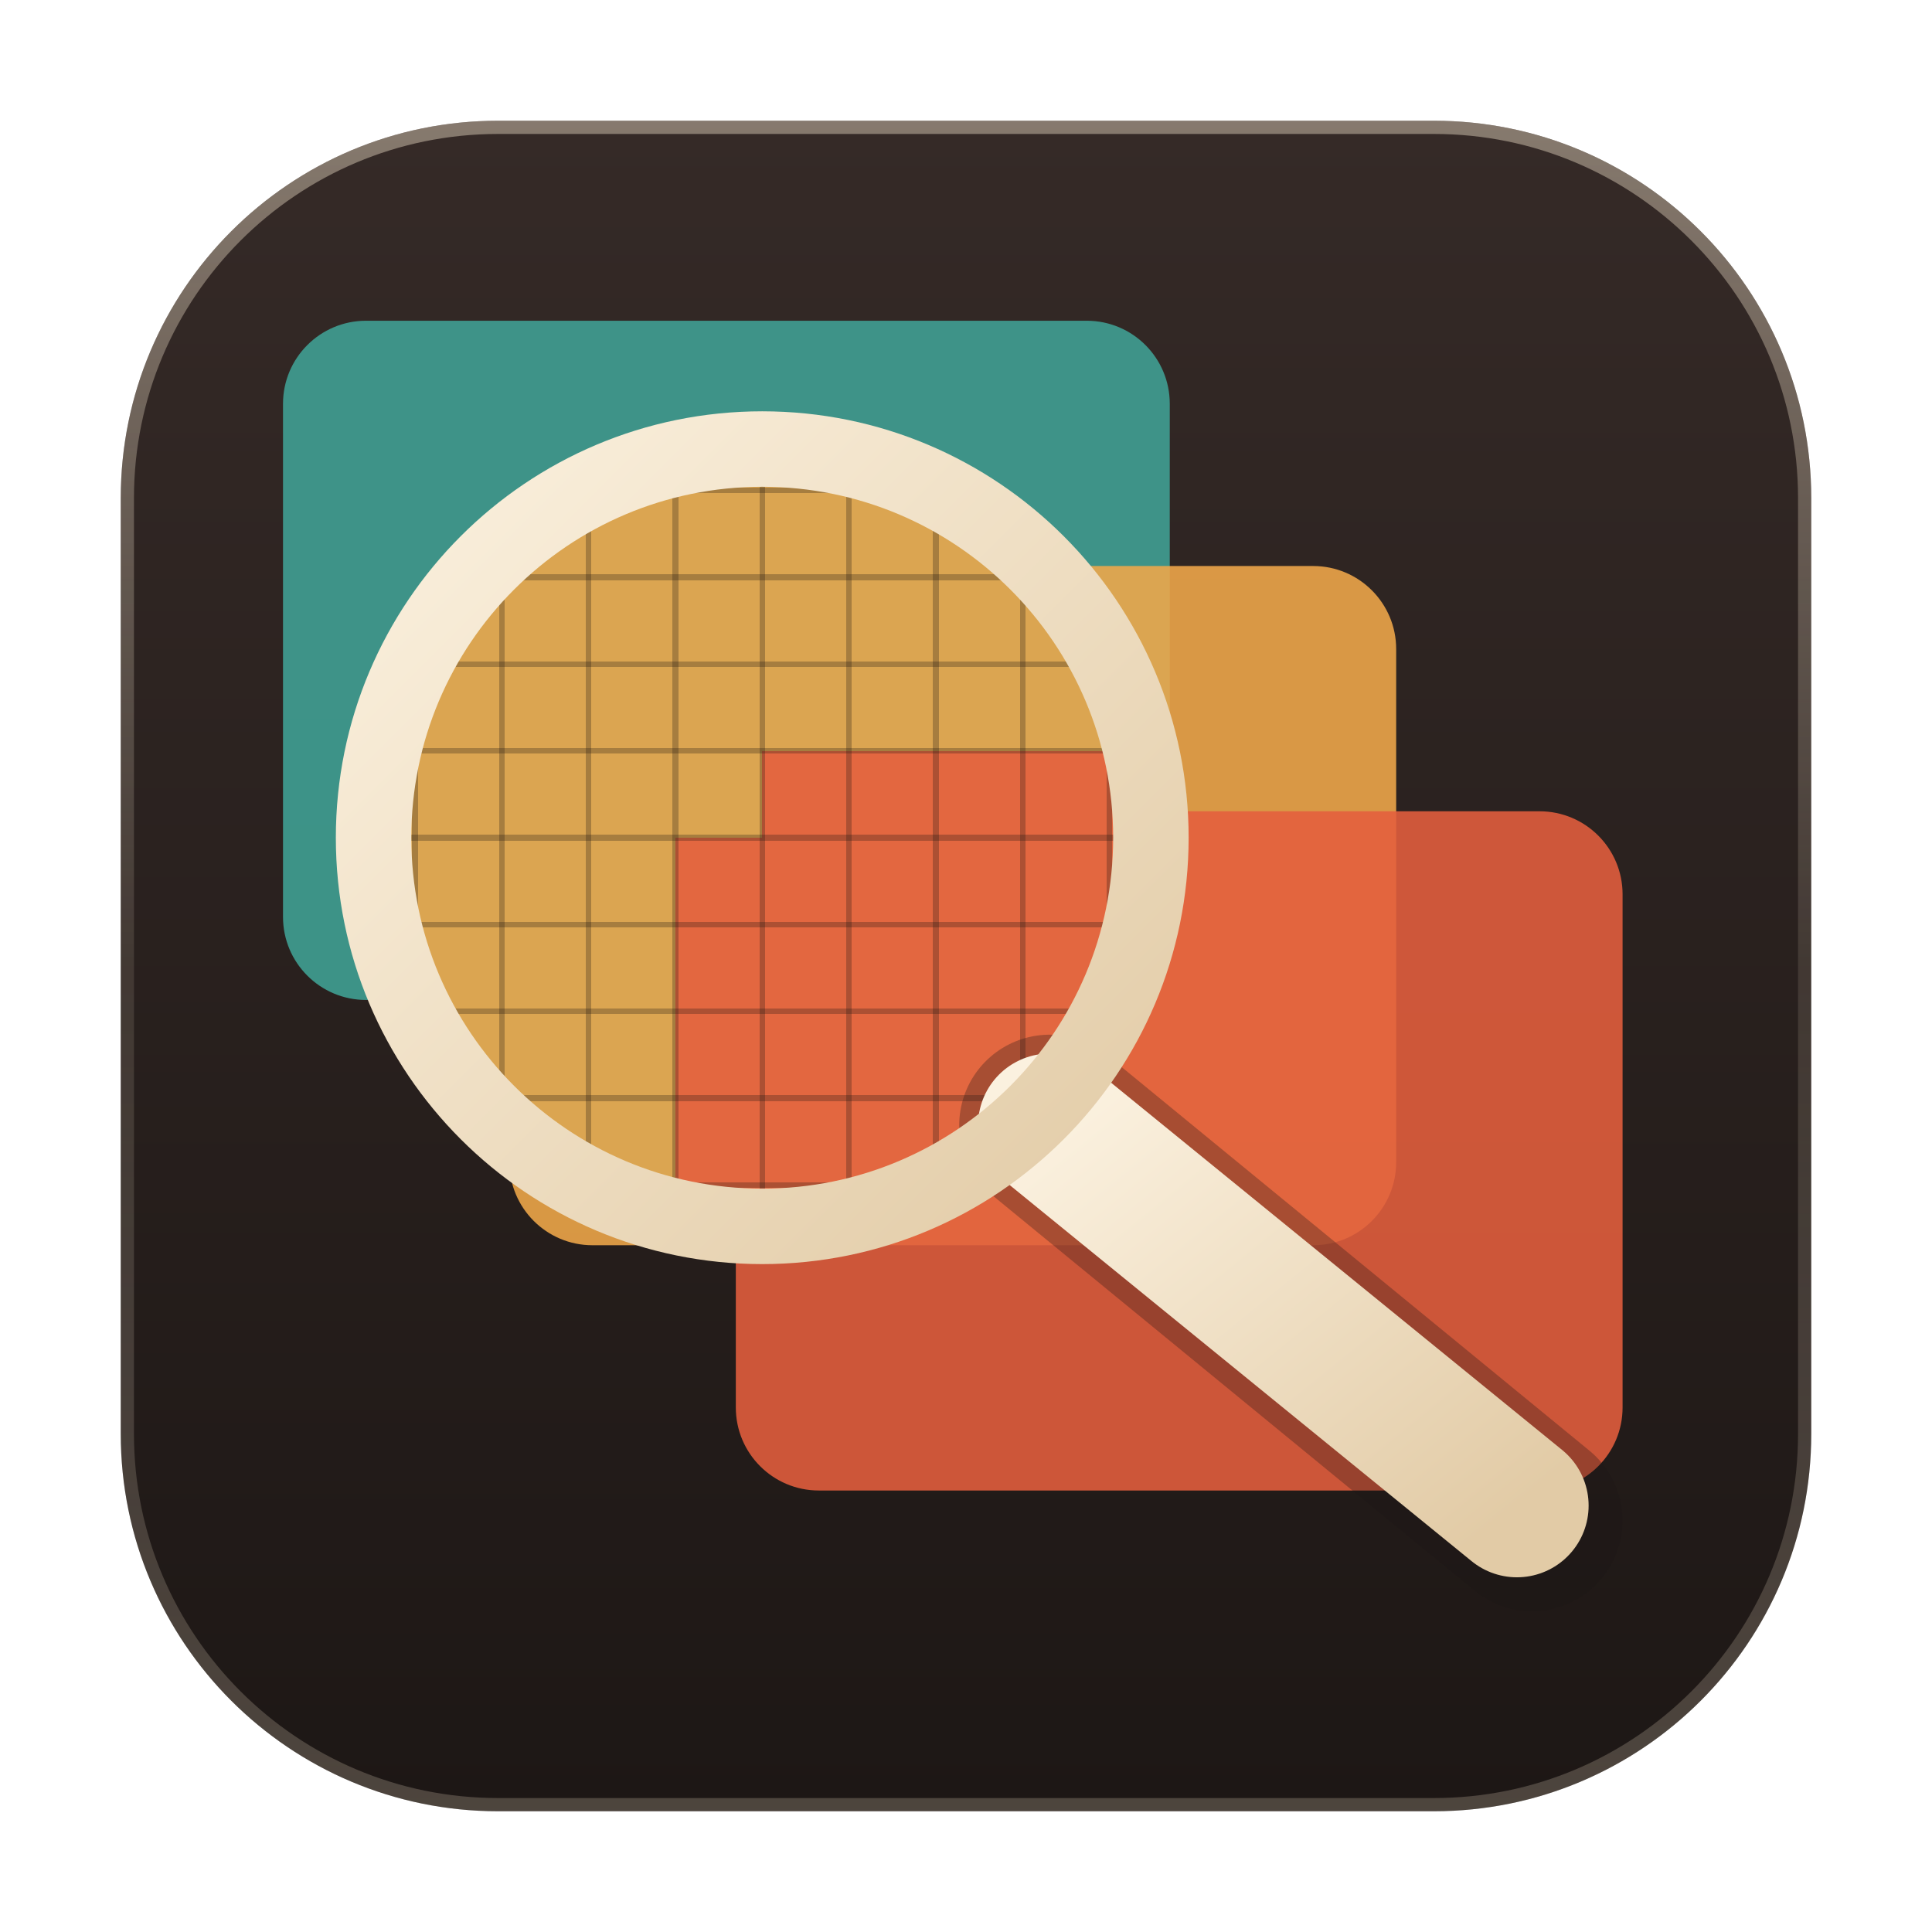
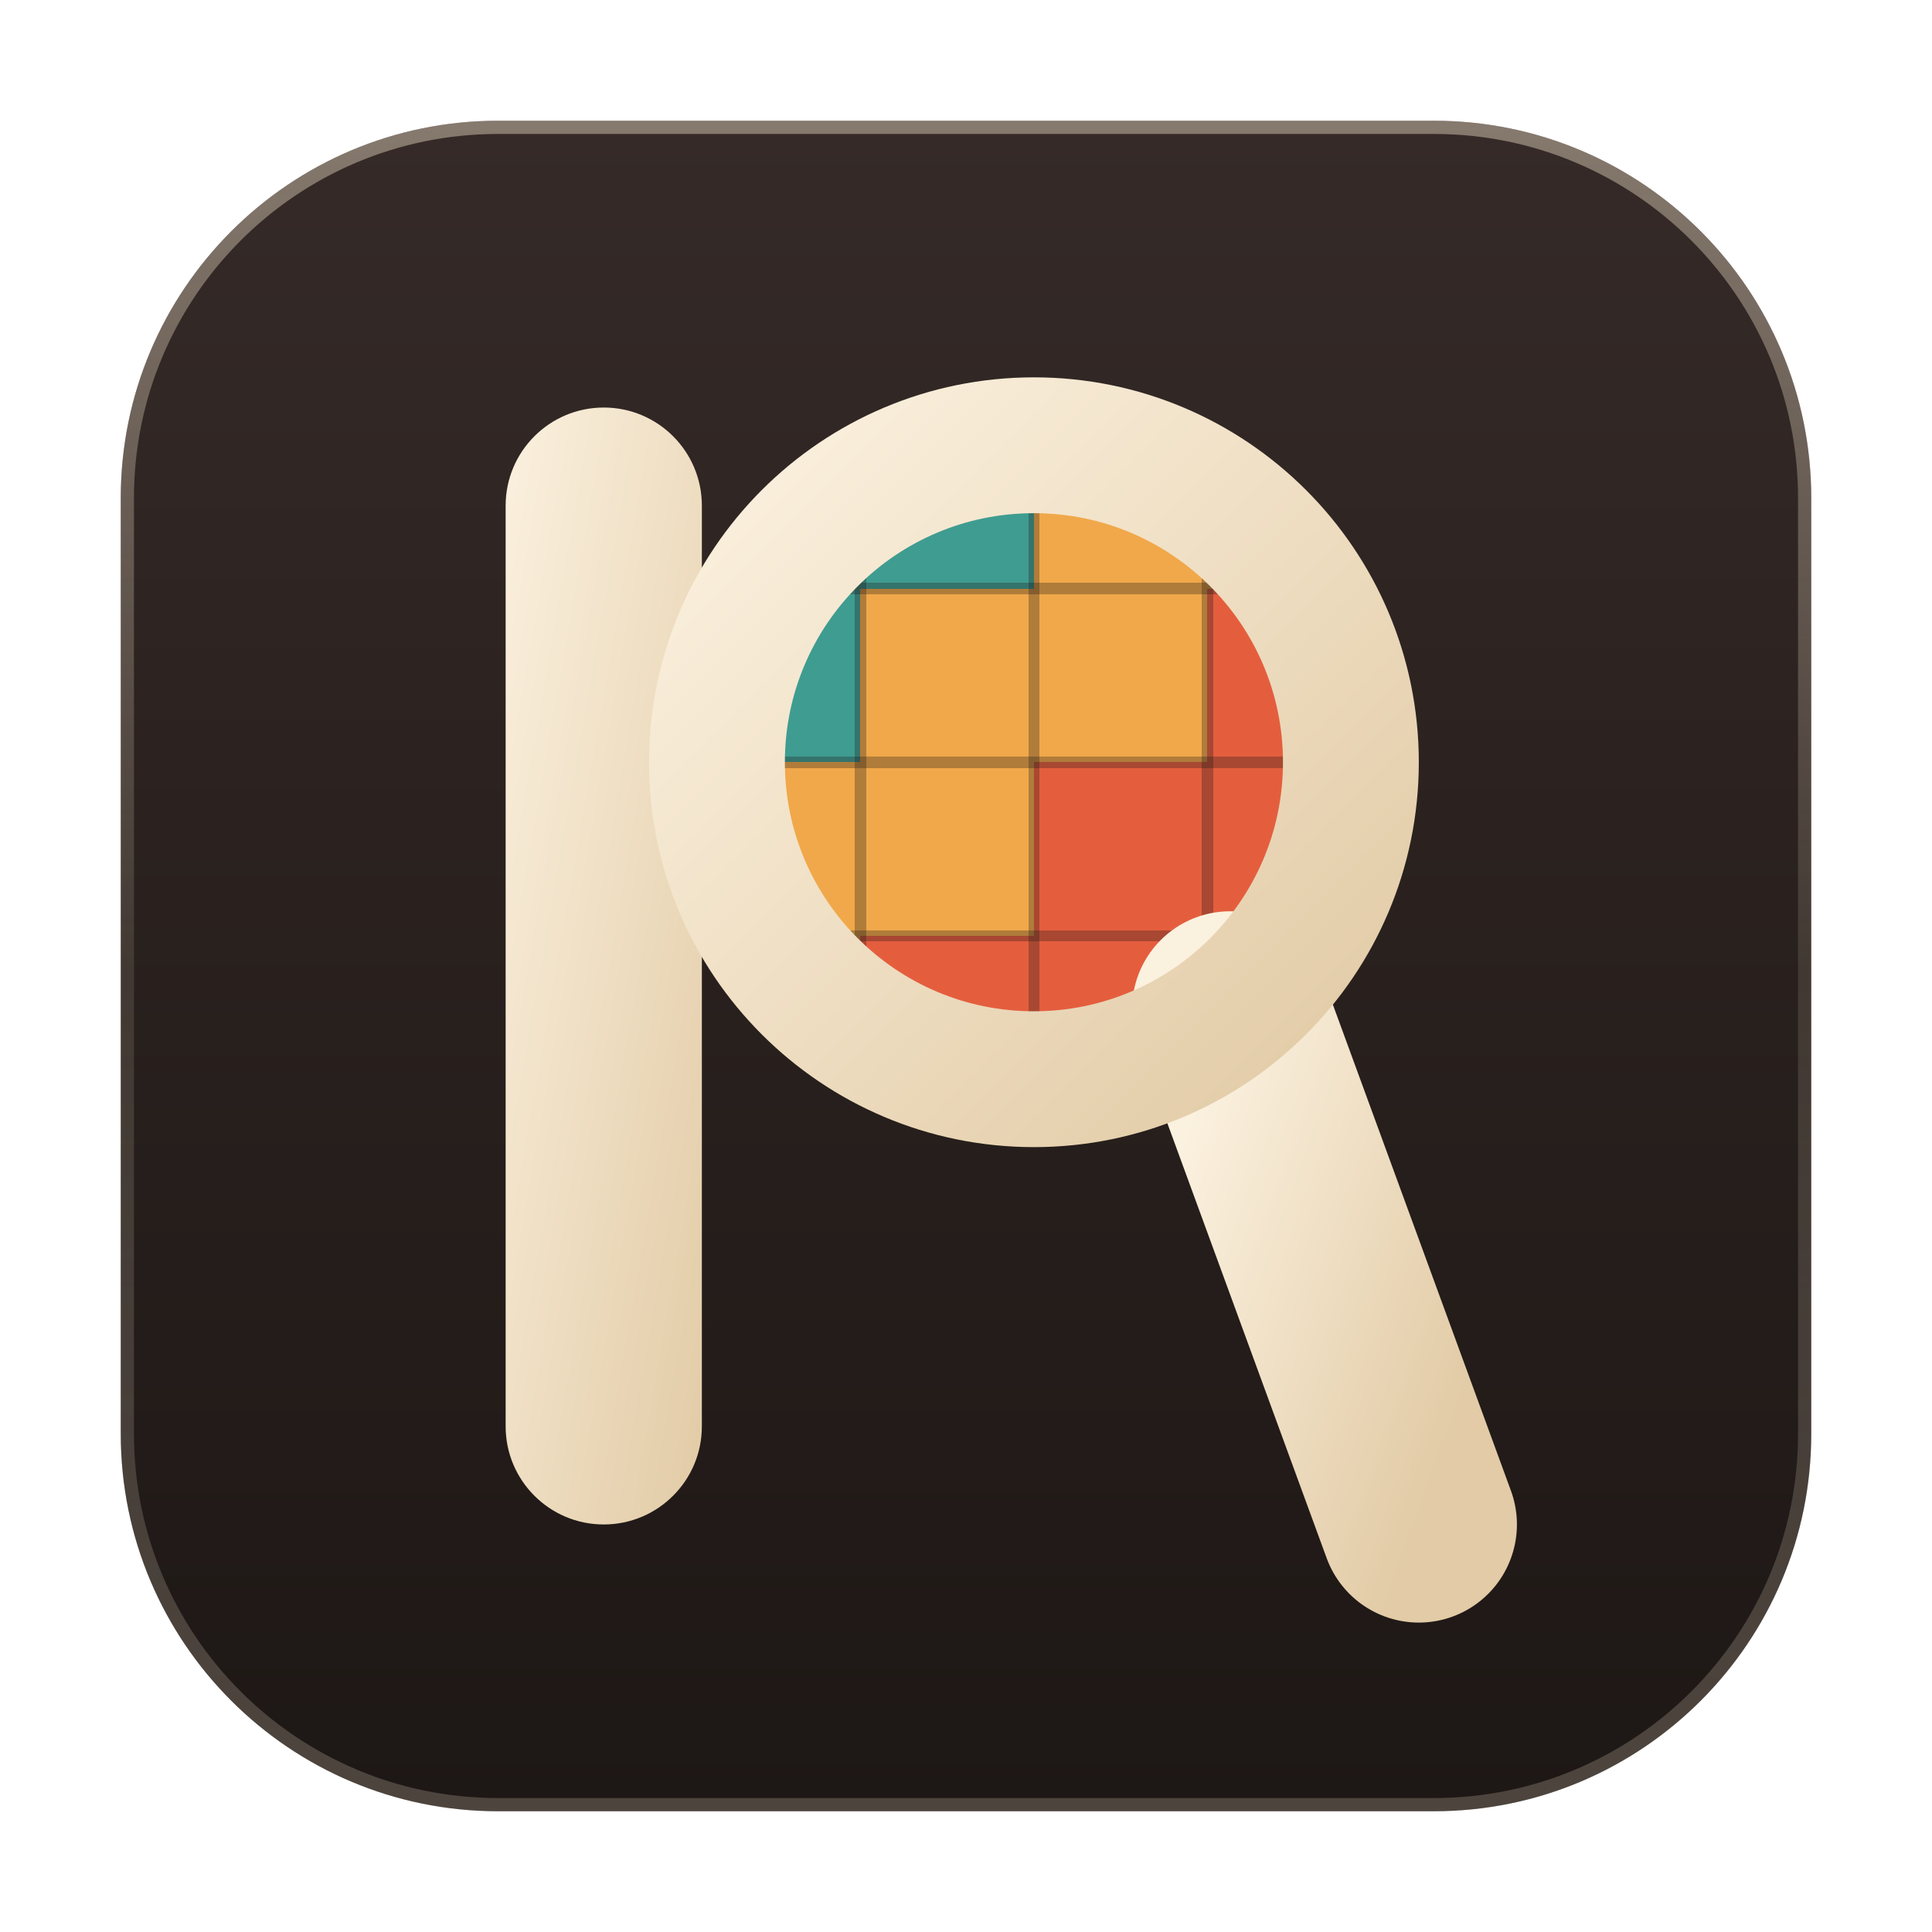
<svg xmlns="http://www.w3.org/2000/svg" version="1.1" width="1024" height="1024" viewBox="0 0 1024 1024">
  <defs>
    <linearGradient id="ground" x1="0" y1="0" x2="0" y2="1">
      <stop offset="0" stop-color="#352a27" />
      <stop offset="1" stop-color="#1d1715" />
    </linearGradient>
    <linearGradient id="edge" x1="0" y1="0" x2="0" y2="1">
      <stop offset="0" stop-color="#f6e7cf" stop-opacity=".42" />
      <stop offset=".5" stop-color="#f6e7cf" stop-opacity=".12" />
      <stop offset="1" stop-color="#f6e7cf" stop-opacity=".22" />
    </linearGradient>
    <linearGradient id="metal" x1="0" y1="0" x2="1" y2="1">
      <stop offset="0" stop-color="#fbf1df" />
      <stop offset="1" stop-color="#e2cba6" />
    </linearGradient>
    <clipPath id="tile">
      <rect x="64" y="64" width="896" height="896" rx="200" />
    </clipPath>
-     <clipPath id="glass">
-       <circle cx="404" cy="444" r="206" />
+     <clipPath id="bowl">
+       <circle cx="548" cy="404" r="168" />
    </clipPath>
  </defs>
  <rect x="64" y="64" width="896" height="896" rx="200" fill="url(#ground)" />
  <g clip-path="url(#tile)">
-     <rect x="150.00" y="170.00" width="470.00" height="360.00" rx="44.00" fill="#3f9c91" fill-opacity="0.92" />
-     <rect x="270.00" y="300.00" width="470.00" height="360.00" rx="44.00" fill="#f0a84a" fill-opacity="0.88" />
-     <rect x="390.00" y="430.00" width="470.00" height="360.00" rx="44.00" fill="#e45e3e" fill-opacity="0.88" />
-     <g clip-path="url(#glass)" shape-rendering="crispEdges">
-       <rect x="128" y="168" width="46" height="46" fill="#dba551" />
-       <rect x="174" y="168" width="46" height="46" fill="#dba551" />
-       <rect x="220" y="168" width="46" height="46" fill="#dba551" />
-       <rect x="266" y="168" width="46" height="46" fill="#dba551" />
-       <rect x="312" y="168" width="46" height="46" fill="#dba551" />
-       <rect x="358" y="168" width="46" height="46" fill="#dba551" />
-       <rect x="404" y="168" width="46" height="46" fill="#dba551" />
-       <rect x="450" y="168" width="46" height="46" fill="#dba551" />
-       <rect x="496" y="168" width="46" height="46" fill="#dba551" />
-       <rect x="542" y="168" width="46" height="46" fill="#dba551" />
-       <rect x="588" y="168" width="46" height="46" fill="#dba551" />
-       <rect x="634" y="168" width="46" height="46" fill="#dba551" />
-       <rect x="128" y="214" width="46" height="46" fill="#dba551" />
-       <rect x="174" y="214" width="46" height="46" fill="#dba551" />
-       <rect x="220" y="214" width="46" height="46" fill="#dba551" />
-       <rect x="266" y="214" width="46" height="46" fill="#dba551" />
-       <rect x="312" y="214" width="46" height="46" fill="#dba551" />
-       <rect x="358" y="214" width="46" height="46" fill="#dba551" />
-       <rect x="404" y="214" width="46" height="46" fill="#dba551" />
-       <rect x="450" y="214" width="46" height="46" fill="#dba551" />
-       <rect x="496" y="214" width="46" height="46" fill="#dba551" />
-       <rect x="542" y="214" width="46" height="46" fill="#dba551" />
-       <rect x="588" y="214" width="46" height="46" fill="#dba551" />
-       <rect x="634" y="214" width="46" height="46" fill="#dba551" />
-       <rect x="128" y="260" width="46" height="46" fill="#dba551" />
-       <rect x="174" y="260" width="46" height="46" fill="#dba551" />
-       <rect x="220" y="260" width="46" height="46" fill="#dba551" />
-       <rect x="266" y="260" width="46" height="46" fill="#dba551" />
-       <rect x="312" y="260" width="46" height="46" fill="#dba551" />
-       <rect x="358" y="260" width="46" height="46" fill="#dba551" />
-       <rect x="404" y="260" width="46" height="46" fill="#dba551" />
-       <rect x="450" y="260" width="46" height="46" fill="#dba551" />
-       <rect x="496" y="260" width="46" height="46" fill="#dba551" />
-       <rect x="542" y="260" width="46" height="46" fill="#dba551" />
-       <rect x="588" y="260" width="46" height="46" fill="#dba551" />
-       <rect x="634" y="260" width="46" height="46" fill="#dba551" />
-       <rect x="128" y="306" width="46" height="46" fill="#dba551" />
-       <rect x="174" y="306" width="46" height="46" fill="#dba551" />
-       <rect x="220" y="306" width="46" height="46" fill="#dba551" />
-       <rect x="266" y="306" width="46" height="46" fill="#dba551" />
-       <rect x="312" y="306" width="46" height="46" fill="#dba551" />
-       <rect x="358" y="306" width="46" height="46" fill="#dba551" />
-       <rect x="404" y="306" width="46" height="46" fill="#dba551" />
-       <rect x="450" y="306" width="46" height="46" fill="#dba551" />
-       <rect x="496" y="306" width="46" height="46" fill="#dba551" />
-       <rect x="542" y="306" width="46" height="46" fill="#dba551" />
-       <rect x="588" y="306" width="46" height="46" fill="#dba551" />
-       <rect x="634" y="306" width="46" height="46" fill="#dba551" />
-       <rect x="128" y="352" width="46" height="46" fill="#dba551" />
-       <rect x="174" y="352" width="46" height="46" fill="#dba551" />
-       <rect x="220" y="352" width="46" height="46" fill="#dba551" />
-       <rect x="266" y="352" width="46" height="46" fill="#dba551" />
-       <rect x="312" y="352" width="46" height="46" fill="#dba551" />
-       <rect x="358" y="352" width="46" height="46" fill="#dba551" />
-       <rect x="404" y="352" width="46" height="46" fill="#dba551" />
-       <rect x="450" y="352" width="46" height="46" fill="#dba551" />
-       <rect x="496" y="352" width="46" height="46" fill="#dba551" />
-       <rect x="542" y="352" width="46" height="46" fill="#dba551" />
-       <rect x="588" y="352" width="46" height="46" fill="#dba551" />
-       <rect x="634" y="352" width="46" height="46" fill="#dba551" />
-       <rect x="128" y="398" width="46" height="46" fill="#dba551" />
-       <rect x="174" y="398" width="46" height="46" fill="#dba551" />
-       <rect x="220" y="398" width="46" height="46" fill="#dba551" />
-       <rect x="266" y="398" width="46" height="46" fill="#dba551" />
-       <rect x="312" y="398" width="46" height="46" fill="#dba551" />
-       <rect x="358" y="398" width="46" height="46" fill="#dba551" />
-       <rect x="404" y="398" width="46" height="46" fill="#e36740" />
-       <rect x="450" y="398" width="46" height="46" fill="#e36740" />
-       <rect x="496" y="398" width="46" height="46" fill="#e36740" />
-       <rect x="542" y="398" width="46" height="46" fill="#e36740" />
-       <rect x="588" y="398" width="46" height="46" fill="#e36740" />
-       <rect x="634" y="398" width="46" height="46" fill="#e36740" />
-       <rect x="128" y="444" width="46" height="46" fill="#dba551" />
-       <rect x="174" y="444" width="46" height="46" fill="#dba551" />
-       <rect x="220" y="444" width="46" height="46" fill="#dba551" />
-       <rect x="266" y="444" width="46" height="46" fill="#dba551" />
-       <rect x="312" y="444" width="46" height="46" fill="#dba551" />
-       <rect x="358" y="444" width="46" height="46" fill="#e36740" />
-       <rect x="404" y="444" width="46" height="46" fill="#e36740" />
-       <rect x="450" y="444" width="46" height="46" fill="#e36740" />
-       <rect x="496" y="444" width="46" height="46" fill="#e36740" />
-       <rect x="542" y="444" width="46" height="46" fill="#e36740" />
-       <rect x="588" y="444" width="46" height="46" fill="#e36740" />
-       <rect x="634" y="444" width="46" height="46" fill="#e36740" />
-       <rect x="128" y="490" width="46" height="46" fill="#dba551" />
-       <rect x="174" y="490" width="46" height="46" fill="#dba551" />
-       <rect x="220" y="490" width="46" height="46" fill="#dba551" />
-       <rect x="266" y="490" width="46" height="46" fill="#dba551" />
-       <rect x="312" y="490" width="46" height="46" fill="#dba551" />
-       <rect x="358" y="490" width="46" height="46" fill="#e36740" />
-       <rect x="404" y="490" width="46" height="46" fill="#e36740" />
-       <rect x="450" y="490" width="46" height="46" fill="#e36740" />
-       <rect x="496" y="490" width="46" height="46" fill="#e36740" />
-       <rect x="542" y="490" width="46" height="46" fill="#e36740" />
-       <rect x="588" y="490" width="46" height="46" fill="#e36740" />
-       <rect x="634" y="490" width="46" height="46" fill="#e36740" />
-       <rect x="128" y="536" width="46" height="46" fill="#dba551" />
-       <rect x="174" y="536" width="46" height="46" fill="#dba551" />
-       <rect x="220" y="536" width="46" height="46" fill="#dba551" />
-       <rect x="266" y="536" width="46" height="46" fill="#dba551" />
-       <rect x="312" y="536" width="46" height="46" fill="#dba551" />
-       <rect x="358" y="536" width="46" height="46" fill="#e36740" />
-       <rect x="404" y="536" width="46" height="46" fill="#e36740" />
-       <rect x="450" y="536" width="46" height="46" fill="#e36740" />
-       <rect x="496" y="536" width="46" height="46" fill="#e36740" />
-       <rect x="542" y="536" width="46" height="46" fill="#e36740" />
-       <rect x="588" y="536" width="46" height="46" fill="#e36740" />
-       <rect x="634" y="536" width="46" height="46" fill="#e36740" />
-       <rect x="128" y="582" width="46" height="46" fill="#dba551" />
-       <rect x="174" y="582" width="46" height="46" fill="#dba551" />
-       <rect x="220" y="582" width="46" height="46" fill="#dba551" />
-       <rect x="266" y="582" width="46" height="46" fill="#dba551" />
-       <rect x="312" y="582" width="46" height="46" fill="#dba551" />
-       <rect x="358" y="582" width="46" height="46" fill="#e36740" />
-       <rect x="404" y="582" width="46" height="46" fill="#e36740" />
-       <rect x="450" y="582" width="46" height="46" fill="#e36740" />
-       <rect x="496" y="582" width="46" height="46" fill="#e36740" />
-       <rect x="542" y="582" width="46" height="46" fill="#e36740" />
-       <rect x="588" y="582" width="46" height="46" fill="#e36740" />
-       <rect x="634" y="582" width="46" height="46" fill="#e36740" />
-       <rect x="128" y="628" width="46" height="46" fill="#dba551" />
-       <rect x="174" y="628" width="46" height="46" fill="#dba551" />
-       <rect x="220" y="628" width="46" height="46" fill="#dba551" />
-       <rect x="266" y="628" width="46" height="46" fill="#dba551" />
-       <rect x="312" y="628" width="46" height="46" fill="#dba551" />
-       <rect x="358" y="628" width="46" height="46" fill="#e36740" />
-       <rect x="404" y="628" width="46" height="46" fill="#e36740" />
-       <rect x="450" y="628" width="46" height="46" fill="#e36740" />
-       <rect x="496" y="628" width="46" height="46" fill="#e36740" />
-       <rect x="542" y="628" width="46" height="46" fill="#e36740" />
-       <rect x="588" y="628" width="46" height="46" fill="#e36740" />
-       <rect x="634" y="628" width="46" height="46" fill="#e36740" />
-       <rect x="128" y="674" width="46" height="46" fill="#dba551" />
-       <rect x="174" y="674" width="46" height="46" fill="#dba551" />
-       <rect x="220" y="674" width="46" height="46" fill="#dba551" />
-       <rect x="266" y="674" width="46" height="46" fill="#dba551" />
-       <rect x="312" y="674" width="46" height="46" fill="#dba551" />
-       <rect x="358" y="674" width="46" height="46" fill="#e36740" />
-       <rect x="404" y="674" width="46" height="46" fill="#e36740" />
-       <rect x="450" y="674" width="46" height="46" fill="#e36740" />
-       <rect x="496" y="674" width="46" height="46" fill="#e36740" />
-       <rect x="542" y="674" width="46" height="46" fill="#e36740" />
-       <rect x="588" y="674" width="46" height="46" fill="#e36740" />
-       <rect x="634" y="674" width="46" height="46" fill="#e36740" />
-       <rect x="126.5" y="168" width="3" height="552" fill="#1d1715" fill-opacity=".28" />
-       <rect x="128" y="166.5" width="552" height="3" fill="#1d1715" fill-opacity=".28" />
-       <rect x="172.5" y="168" width="3" height="552" fill="#1d1715" fill-opacity=".28" />
-       <rect x="128" y="212.5" width="552" height="3" fill="#1d1715" fill-opacity=".28" />
-       <rect x="218.5" y="168" width="3" height="552" fill="#1d1715" fill-opacity=".28" />
-       <rect x="128" y="258.5" width="552" height="3" fill="#1d1715" fill-opacity=".28" />
-       <rect x="264.5" y="168" width="3" height="552" fill="#1d1715" fill-opacity=".28" />
-       <rect x="128" y="304.5" width="552" height="3" fill="#1d1715" fill-opacity=".28" />
-       <rect x="310.5" y="168" width="3" height="552" fill="#1d1715" fill-opacity=".28" />
-       <rect x="128" y="350.5" width="552" height="3" fill="#1d1715" fill-opacity=".28" />
-       <rect x="356.5" y="168" width="3" height="552" fill="#1d1715" fill-opacity=".28" />
-       <rect x="128" y="396.5" width="552" height="3" fill="#1d1715" fill-opacity=".28" />
-       <rect x="402.5" y="168" width="3" height="552" fill="#1d1715" fill-opacity=".28" />
-       <rect x="128" y="442.5" width="552" height="3" fill="#1d1715" fill-opacity=".28" />
-       <rect x="448.5" y="168" width="3" height="552" fill="#1d1715" fill-opacity=".28" />
-       <rect x="128" y="488.5" width="552" height="3" fill="#1d1715" fill-opacity=".28" />
-       <rect x="494.5" y="168" width="3" height="552" fill="#1d1715" fill-opacity=".28" />
-       <rect x="128" y="534.5" width="552" height="3" fill="#1d1715" fill-opacity=".28" />
-       <rect x="540.5" y="168" width="3" height="552" fill="#1d1715" fill-opacity=".28" />
-       <rect x="128" y="580.5" width="552" height="3" fill="#1d1715" fill-opacity=".28" />
-       <rect x="586.5" y="168" width="3" height="552" fill="#1d1715" fill-opacity=".28" />
-       <rect x="128" y="626.5" width="552" height="3" fill="#1d1715" fill-opacity=".28" />
-       <rect x="632.5" y="168" width="3" height="552" fill="#1d1715" fill-opacity=".28" />
-       <rect x="128" y="672.5" width="552" height="3" fill="#1d1715" fill-opacity=".28" />
-       <rect x="678.5" y="168" width="3" height="552" fill="#1d1715" fill-opacity=".28" />
-       <rect x="128" y="718.5" width="552" height="3" fill="#1d1715" fill-opacity=".28" />
+     <g clip-path="url(#bowl)" shape-rendering="crispEdges">
+       <rect x="364" y="220" width="92" height="92" fill="#3f9c91" />
+       <rect x="456" y="220" width="92" height="92" fill="#3f9c91" />
+       <rect x="548" y="220" width="92" height="92" fill="#f0a84a" />
+       <rect x="640" y="220" width="92" height="92" fill="#f0a84a" />
+       <rect x="364" y="312" width="92" height="92" fill="#3f9c91" />
+       <rect x="456" y="312" width="92" height="92" fill="#f0a84a" />
+       <rect x="548" y="312" width="92" height="92" fill="#f0a84a" />
+       <rect x="640" y="312" width="92" height="92" fill="#e45e3e" />
+       <rect x="364" y="404" width="92" height="92" fill="#f0a84a" />
+       <rect x="456" y="404" width="92" height="92" fill="#f0a84a" />
+       <rect x="548" y="404" width="92" height="92" fill="#e45e3e" />
+       <rect x="640" y="404" width="92" height="92" fill="#e45e3e" />
+       <rect x="364" y="496" width="92" height="92" fill="#f0a84a" />
+       <rect x="456" y="496" width="92" height="92" fill="#e45e3e" />
+       <rect x="548" y="496" width="92" height="92" fill="#e45e3e" />
+       <rect x="640" y="496" width="92" height="92" fill="#e45e3e" />
+       <rect x="361.0" y="220" width="6" height="368" fill="#1d1715" fill-opacity="0.3" />
+       <rect x="453.0" y="220" width="6" height="368" fill="#1d1715" fill-opacity="0.3" />
+       <rect x="545.0" y="220" width="6" height="368" fill="#1d1715" fill-opacity="0.3" />
+       <rect x="637.0" y="220" width="6" height="368" fill="#1d1715" fill-opacity="0.3" />
+       <rect x="729.0" y="220" width="6" height="368" fill="#1d1715" fill-opacity="0.3" />
+       <rect x="364" y="217.0" width="368" height="6" fill="#1d1715" fill-opacity="0.3" />
+       <rect x="364" y="309.0" width="368" height="6" fill="#1d1715" fill-opacity="0.3" />
+       <rect x="364" y="401.0" width="368" height="6" fill="#1d1715" fill-opacity="0.3" />
+       <rect x="364" y="493.0" width="368" height="6" fill="#1d1715" fill-opacity="0.3" />
+       <rect x="364" y="585.0" width="368" height="6" fill="#1d1715" fill-opacity="0.3" />
    </g>
-     <circle cx="404" cy="444" r="206" fill="none" stroke="#1d1715" stroke-opacity=".35" stroke-width="20" />
-     <line x1="556.4" y1="596.4" x2="812" y2="806" stroke="#1d1715" stroke-opacity=".3" stroke-width="96" stroke-linecap="round" />
-     <line x1="556.4" y1="596.4" x2="804" y2="798" stroke="url(#metal)" stroke-width="76" stroke-linecap="round" />
-     <circle cx="404" cy="444" r="206" fill="none" stroke="url(#metal)" stroke-width="40" />
+     <line x1="652" y1="535" x2="752" y2="808" stroke="url(#metal)" stroke-width="104" stroke-linecap="round" />
+     <rect x="268" y="216" width="104" height="592" rx="52" fill="url(#metal)" />
+     <circle cx="548" cy="404" r="168" fill="none" stroke="url(#metal)" stroke-width="72" />
    <rect x="64" y="64" width="896" height="896" rx="200" fill="none" stroke="url(#edge)" stroke-width="14" />
  </g>
</svg>
